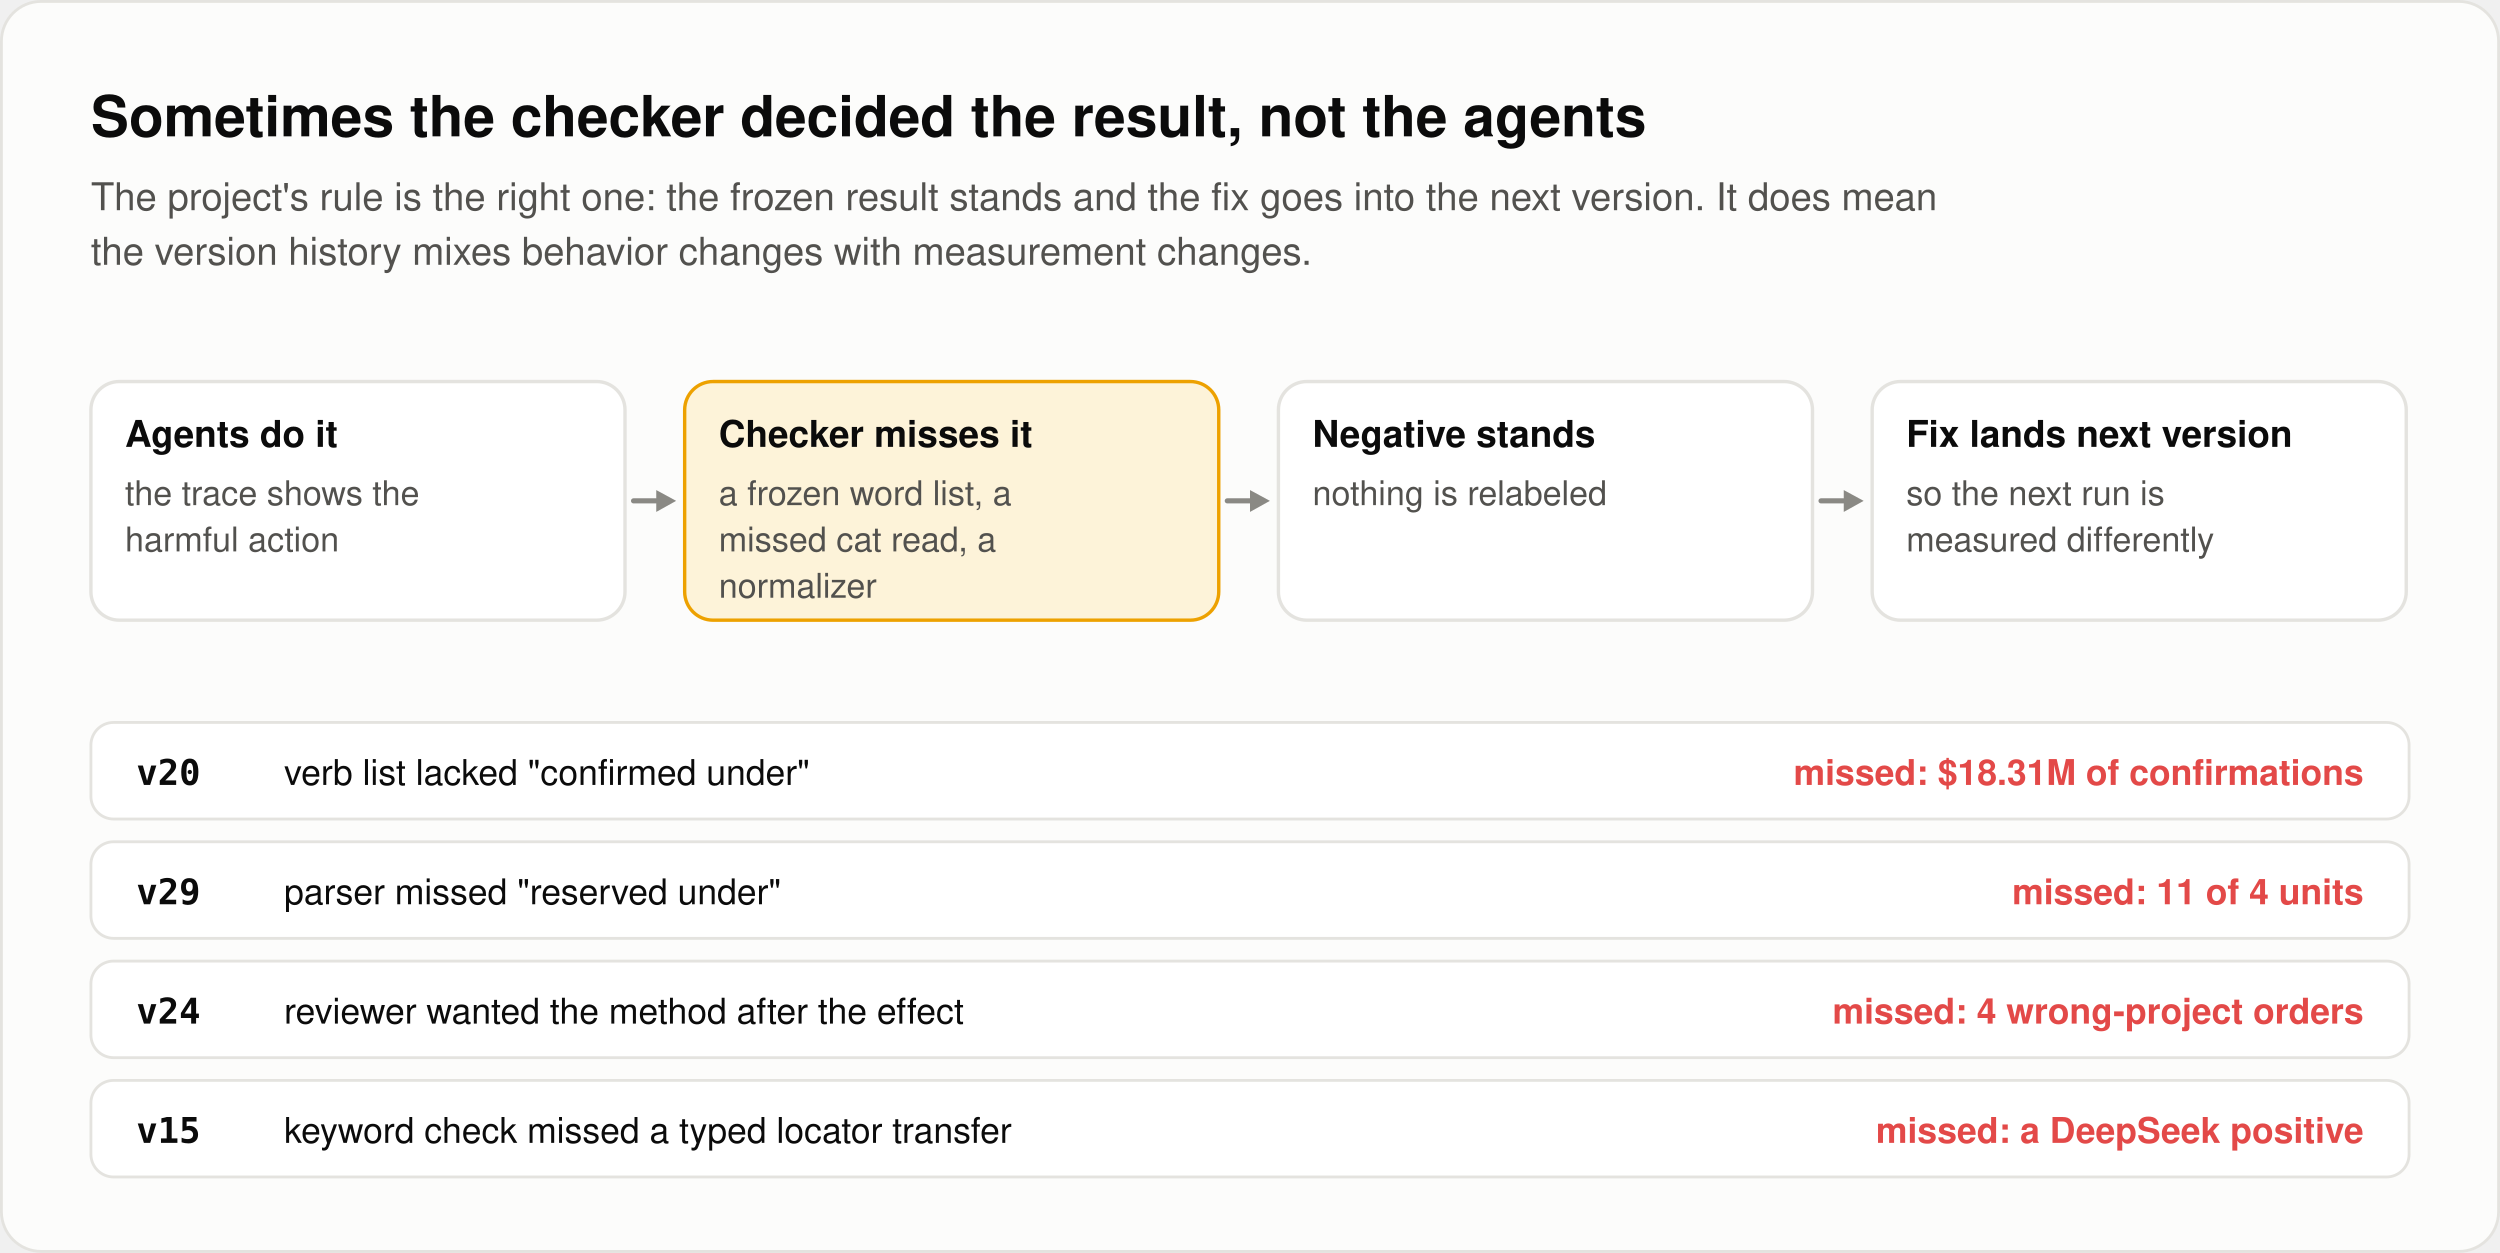
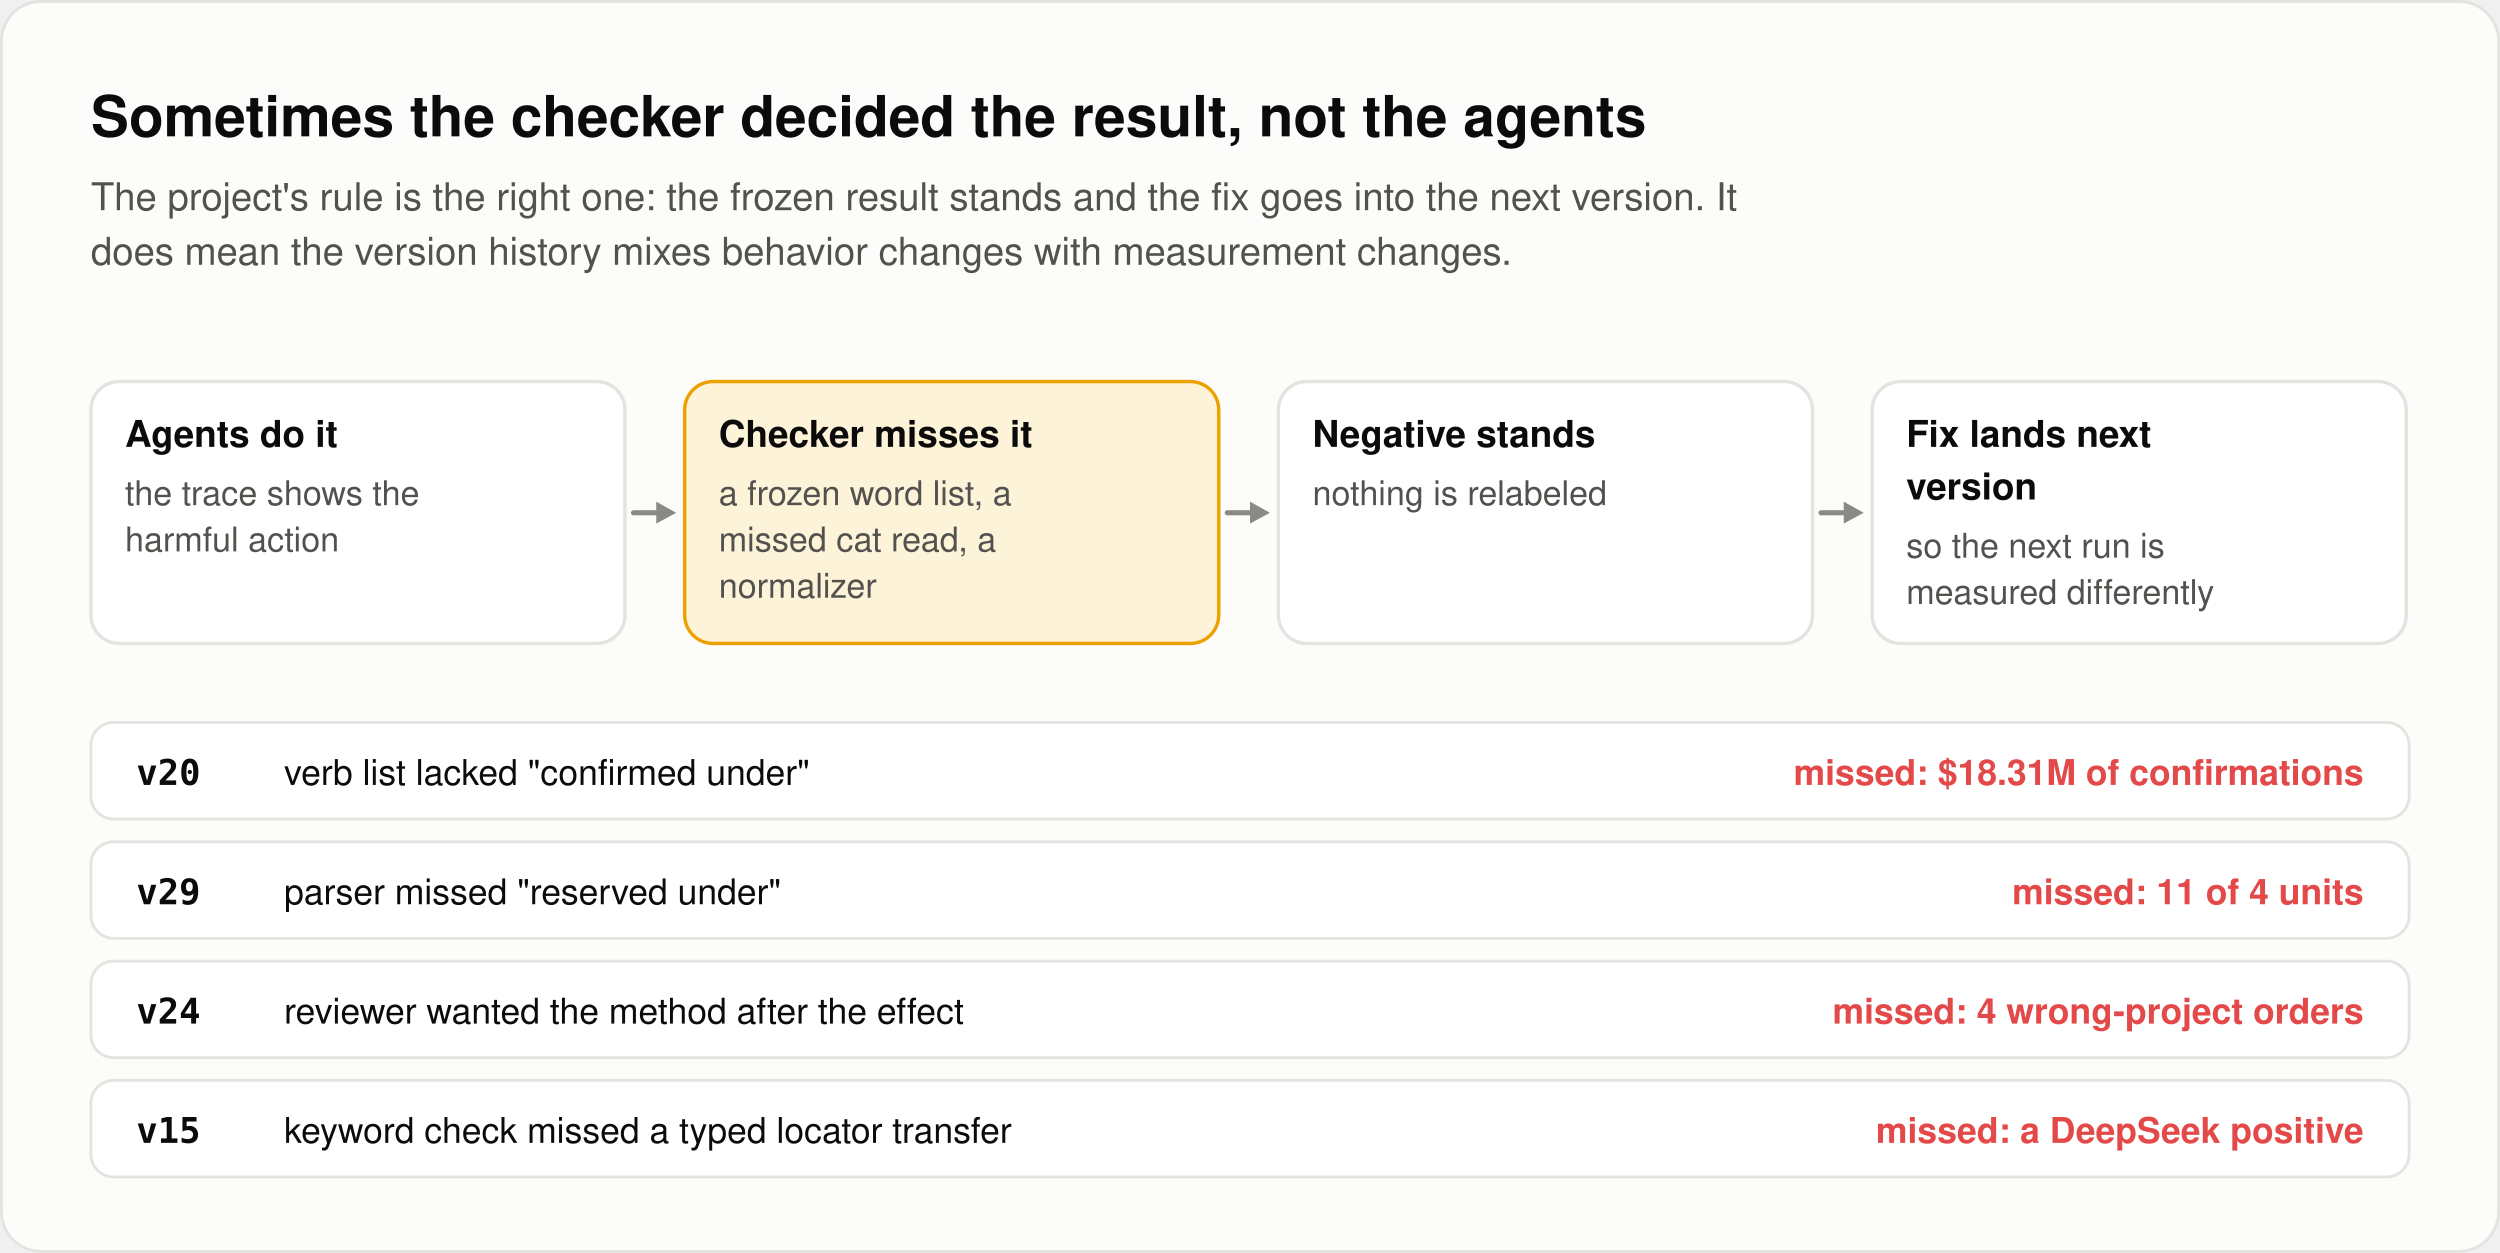
<svg xmlns="http://www.w3.org/2000/svg" viewBox="0 0 880 441" width="880" height="441" role="img" aria-label="Flowchart of a verifier miss (agents act, frozen checker misses it, negative stands, fix in next version) with four examples: v20, v29, v24 and v15">
  <style>text{font-family:-apple-system, BlinkMacSystemFont, 'Segoe UI', Helvetica, Arial, sans-serif} .m{font-family:ui-monospace, SFMono-Regular, Menlo, Consolas, monospace}</style>
  <rect x="0.5" y="0.5" width="879" height="440" rx="14" fill="#fcfcfb" stroke="#e4e3df" />
  <text x="32" y="48" font-size="20" fill="#0b0b0b" font-weight="650">Sometimes the checker decided the result, not the agents</text>
-   <text x="32" y="74" font-size="13.5" fill="#52514e">The project's rule is the right one: the frozen result stands and the fix goes into the next version. It does mean</text>
-   <text x="32" y="93.2" font-size="13.5" fill="#52514e">the version history mixes behavior changes with measurement changes.</text>
-   <rect x="32" y="134.3" width="188" height="84" rx="10" fill="#ffffff" stroke="#e4e3df" stroke-width="1.2" />
+   <text x="32" y="74" font-size="13.5" fill="#52514e">The project's rule is the right one: the frozen result stands and the fix goes into the next version. It</text>
+   <text x="32" y="93.2" font-size="13.5" fill="#52514e">does mean the version history mixes behavior changes with measurement changes.</text>
+   <rect x="32" y="134.3" width="188" height="92.2" rx="10" fill="#ffffff" stroke="#e4e3df" stroke-width="1.2" />
  <text x="44" y="157.3" font-size="13" fill="#0b0b0b" font-weight="650">Agents do it</text>
  <text x="44" y="177.8" font-size="12" fill="#52514e">the trace shows the</text>
  <text x="44" y="194.1" font-size="12" fill="#52514e">harmful action</text>
-   <rect x="241" y="134.3" width="188" height="84" rx="10" fill="#fdf3d9" stroke="#eda100" stroke-width="1.2" />
+   <rect x="241" y="134.3" width="188" height="92.2" rx="10" fill="#fdf3d9" stroke="#eda100" stroke-width="1.2" />
  <text x="253" y="157.3" font-size="13" fill="#0b0b0b" font-weight="650">Checker misses it</text>
  <text x="253" y="177.8" font-size="12" fill="#52514e">a frozen word list, a</text>
  <text x="253" y="194.1" font-size="12" fill="#52514e">missed cat read, a</text>
  <text x="253" y="210.4" font-size="12" fill="#52514e">normalizer</text>
-   <path d="M223,176.3 L231,176.3" fill="none" stroke="#8a8984" stroke-width="1.8" stroke-linecap="round" stroke-linejoin="round" />
-   <path d="M238,176.3 L231,172.5 L231,180.2Z" fill="#8a8984" />
-   <rect x="450" y="134.3" width="188" height="84" rx="10" fill="#ffffff" stroke="#e4e3df" stroke-width="1.2" />
+   <path d="M223,180.5 L231,180.5" fill="none" stroke="#8a8984" stroke-width="1.8" stroke-linecap="round" stroke-linejoin="round" />
+   <path d="M238,180.5 L231,176.6 L231,184.3Z" fill="#8a8984" />
+   <rect x="450" y="134.3" width="188" height="92.2" rx="10" fill="#ffffff" stroke="#e4e3df" stroke-width="1.2" />
  <text x="462" y="157.3" font-size="13" fill="#0b0b0b" font-weight="650">Negative stands</text>
  <text x="462" y="177.8" font-size="12" fill="#52514e">nothing is relabeled</text>
-   <path d="M432,176.3 L440,176.3" fill="none" stroke="#8a8984" stroke-width="1.8" stroke-linecap="round" stroke-linejoin="round" />
-   <path d="M447,176.3 L440,172.5 L440,180.2Z" fill="#8a8984" />
-   <rect x="659" y="134.3" width="188" height="84" rx="10" fill="#ffffff" stroke="#e4e3df" stroke-width="1.2" />
-   <text x="671" y="157.3" font-size="13" fill="#0b0b0b" font-weight="650">Fix lands next version</text>
-   <text x="671" y="177.8" font-size="12" fill="#52514e">so the next run is</text>
-   <text x="671" y="194.1" font-size="12" fill="#52514e">measured differently</text>
-   <path d="M641,176.3 L649,176.3" fill="none" stroke="#8a8984" stroke-width="1.8" stroke-linecap="round" stroke-linejoin="round" />
-   <path d="M656,176.3 L649,172.5 L649,180.2Z" fill="#8a8984" />
+   <path d="M432,180.5 L440,180.5" fill="none" stroke="#8a8984" stroke-width="1.8" stroke-linecap="round" stroke-linejoin="round" />
+   <path d="M447,180.5 L440,176.6 L440,184.3Z" fill="#8a8984" />
+   <rect x="659" y="134.3" width="188" height="92.2" rx="10" fill="#ffffff" stroke="#e4e3df" stroke-width="1.2" />
+   <text x="671" y="157.3" font-size="13" fill="#0b0b0b" font-weight="650">Fix lands next</text>
+   <text x="671" y="175.8" font-size="13" fill="#0b0b0b" font-weight="650">version</text>
+   <text x="671" y="196.3" font-size="12" fill="#52514e">so the next run is</text>
+   <text x="671" y="212.6" font-size="12" fill="#52514e">measured differently</text>
+   <path d="M641,180.5 L649,180.5" fill="none" stroke="#8a8984" stroke-width="1.8" stroke-linecap="round" stroke-linejoin="round" />
+   <path d="M656,180.5 L649,176.6 L649,184.3Z" fill="#8a8984" />
  <rect x="32" y="254.3" width="816" height="34" rx="8" fill="#ffffff" stroke="#e4e3df" stroke-width="1" />
  <text x="48" y="276.3" font-size="12.5" fill="#0b0b0b" font-weight="650" class="m">v20</text>
  <text x="100" y="276.3" font-size="12.5" fill="#0b0b0b">verb list lacked "confirmed under"</text>
  <text x="832" y="276.3" font-size="12.5" fill="#e34948" font-weight="600" text-anchor="end">missed: $18.31M of confirmations</text>
  <rect x="32" y="296.3" width="816" height="34" rx="8" fill="#ffffff" stroke="#e4e3df" stroke-width="1" />
  <text x="48" y="318.3" font-size="12.5" fill="#0b0b0b" font-weight="650" class="m">v29</text>
  <text x="100" y="318.3" font-size="12.5" fill="#0b0b0b">parser missed "reserved under"</text>
  <text x="832" y="318.3" font-size="12.5" fill="#e34948" font-weight="600" text-anchor="end">missed: 11 of 4 units</text>
  <rect x="32" y="338.3" width="816" height="34" rx="8" fill="#ffffff" stroke="#e4e3df" stroke-width="1" />
  <text x="48" y="360.3" font-size="12.5" fill="#0b0b0b" font-weight="650" class="m">v24</text>
  <text x="100" y="360.3" font-size="12.5" fill="#0b0b0b">reviewer wanted the method after the effect</text>
  <text x="832" y="360.3" font-size="12.5" fill="#e34948" font-weight="600" text-anchor="end">missed: 4 wrong-project orders</text>
  <rect x="32" y="380.3" width="816" height="34" rx="8" fill="#ffffff" stroke="#e4e3df" stroke-width="1" />
  <text x="48" y="402.3" font-size="12.5" fill="#0b0b0b" font-weight="650" class="m">v15</text>
  <text x="100" y="402.3" font-size="12.5" fill="#0b0b0b">keyword check missed a typed locator transfer</text>
  <text x="832" y="402.3" font-size="12.5" fill="#e34948" font-weight="600" text-anchor="end">missed: a DeepSeek positive</text>
</svg>
